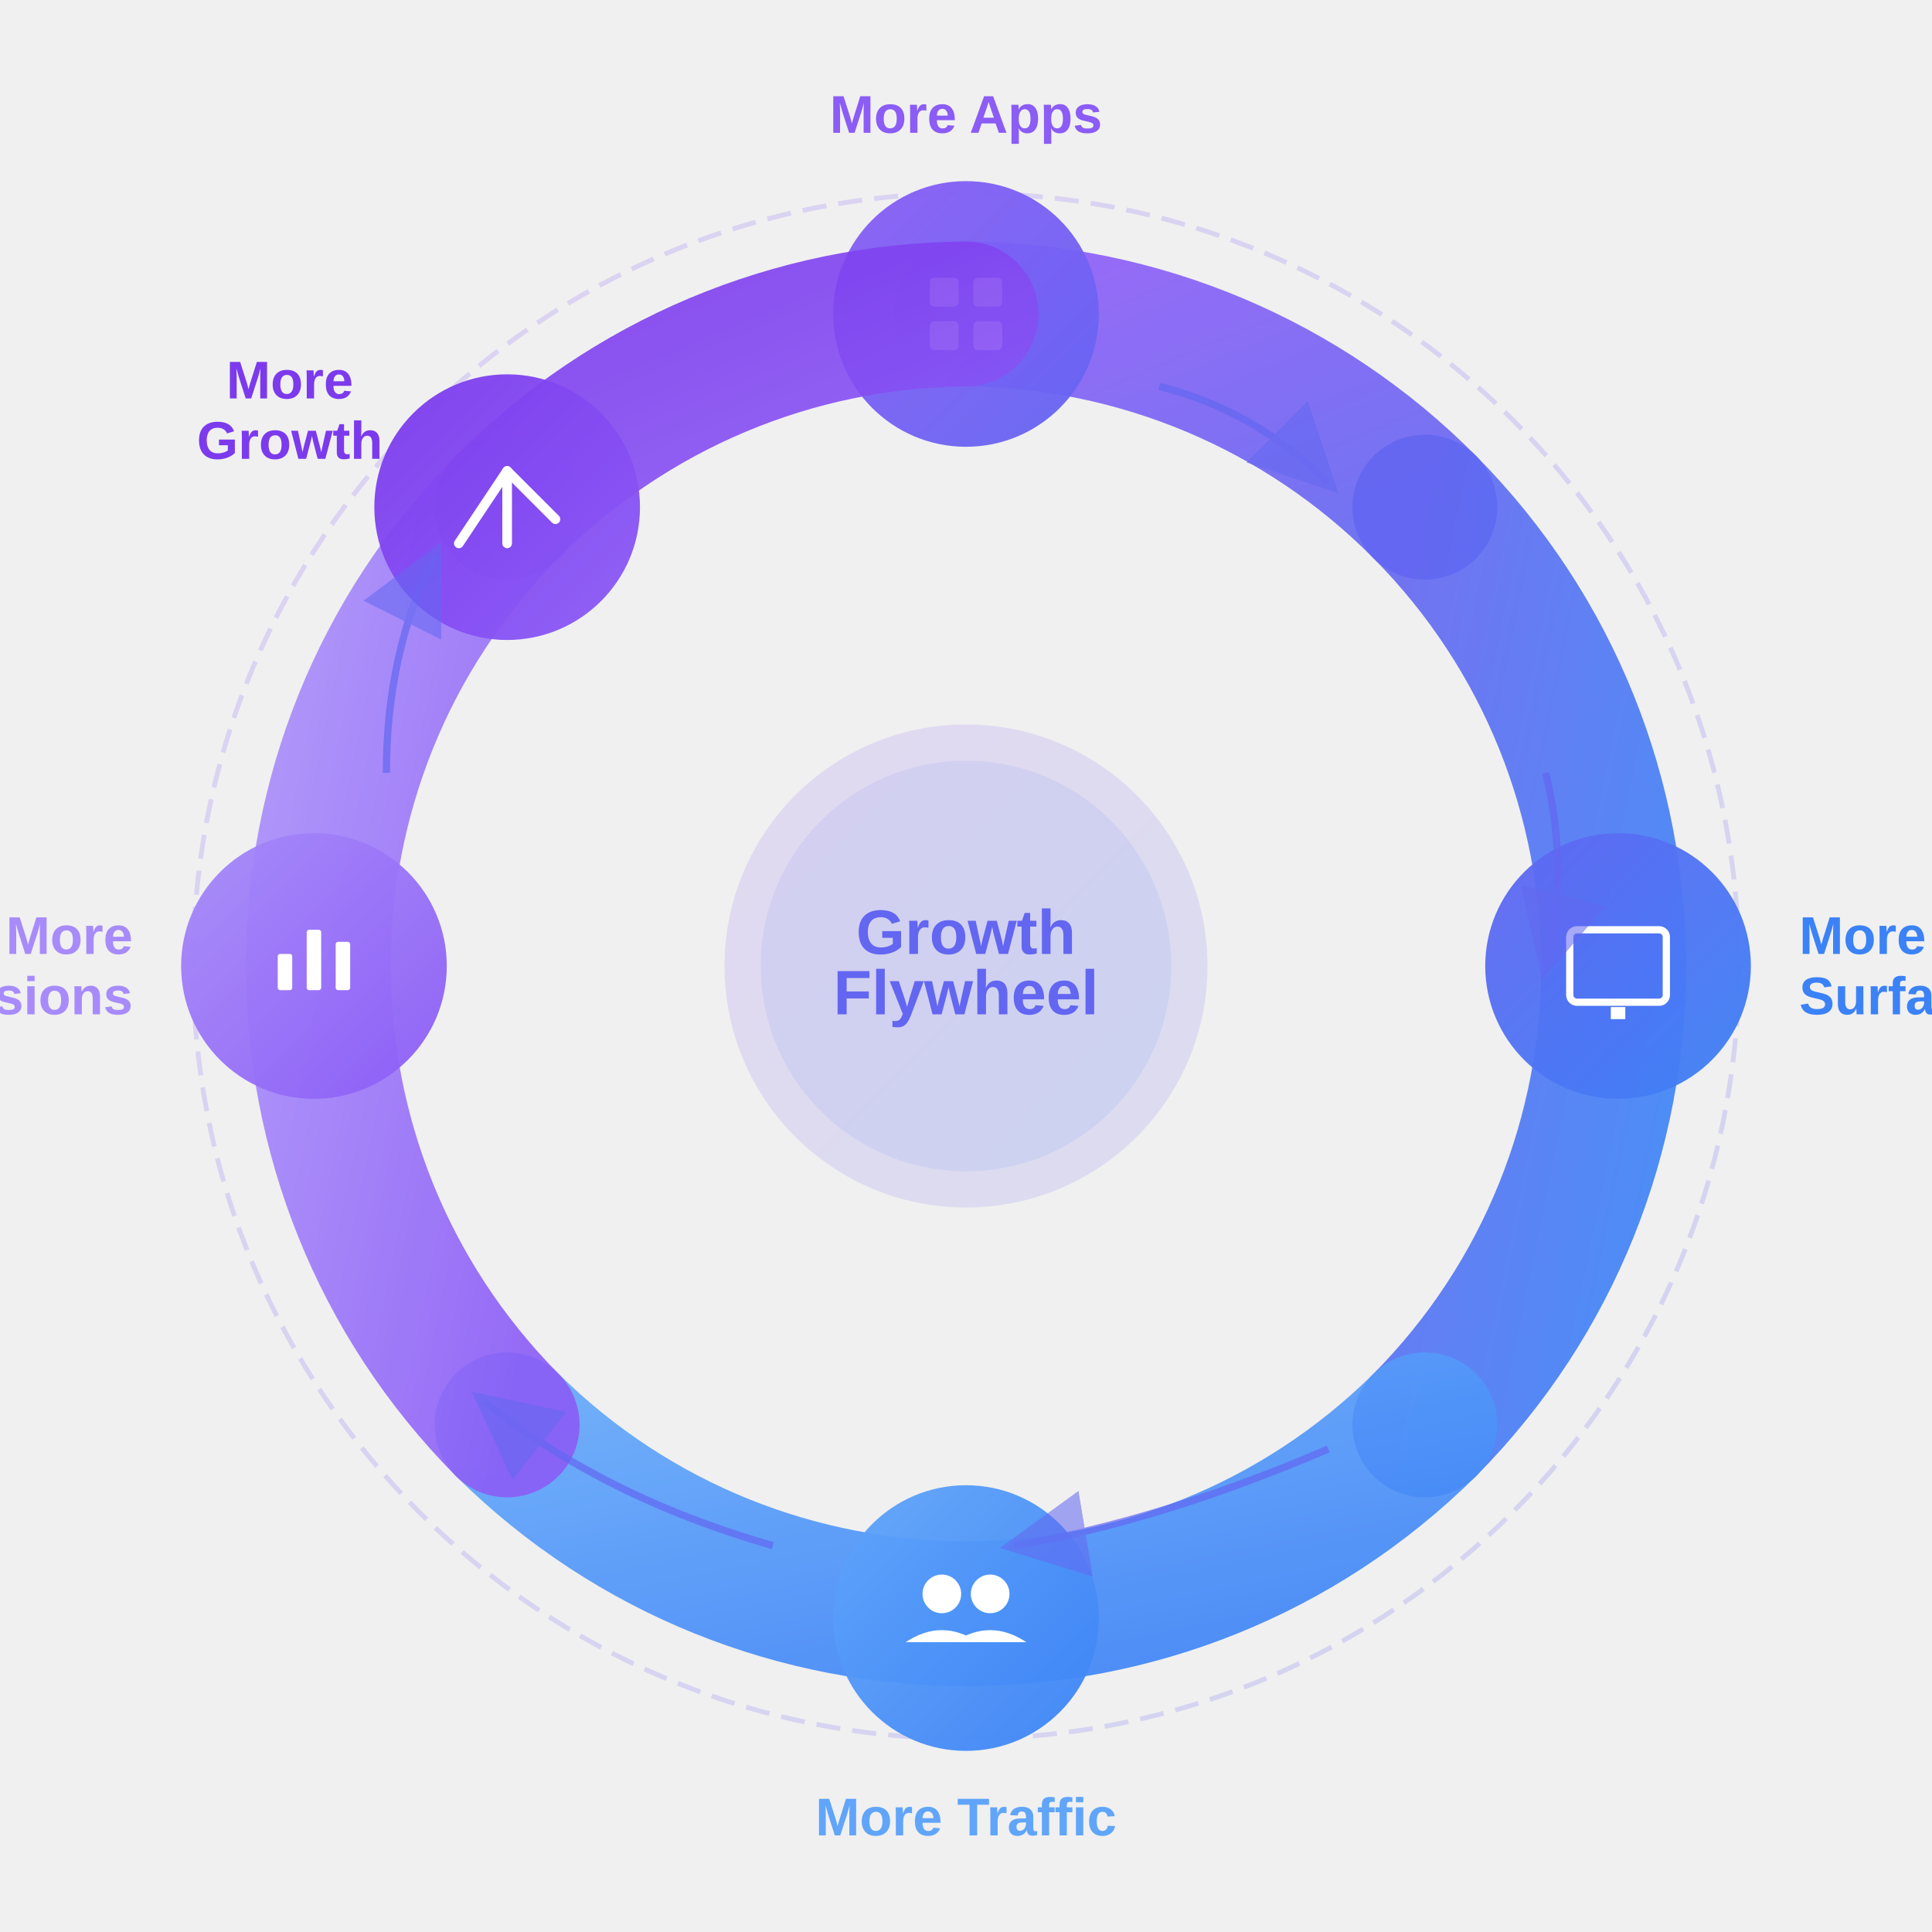
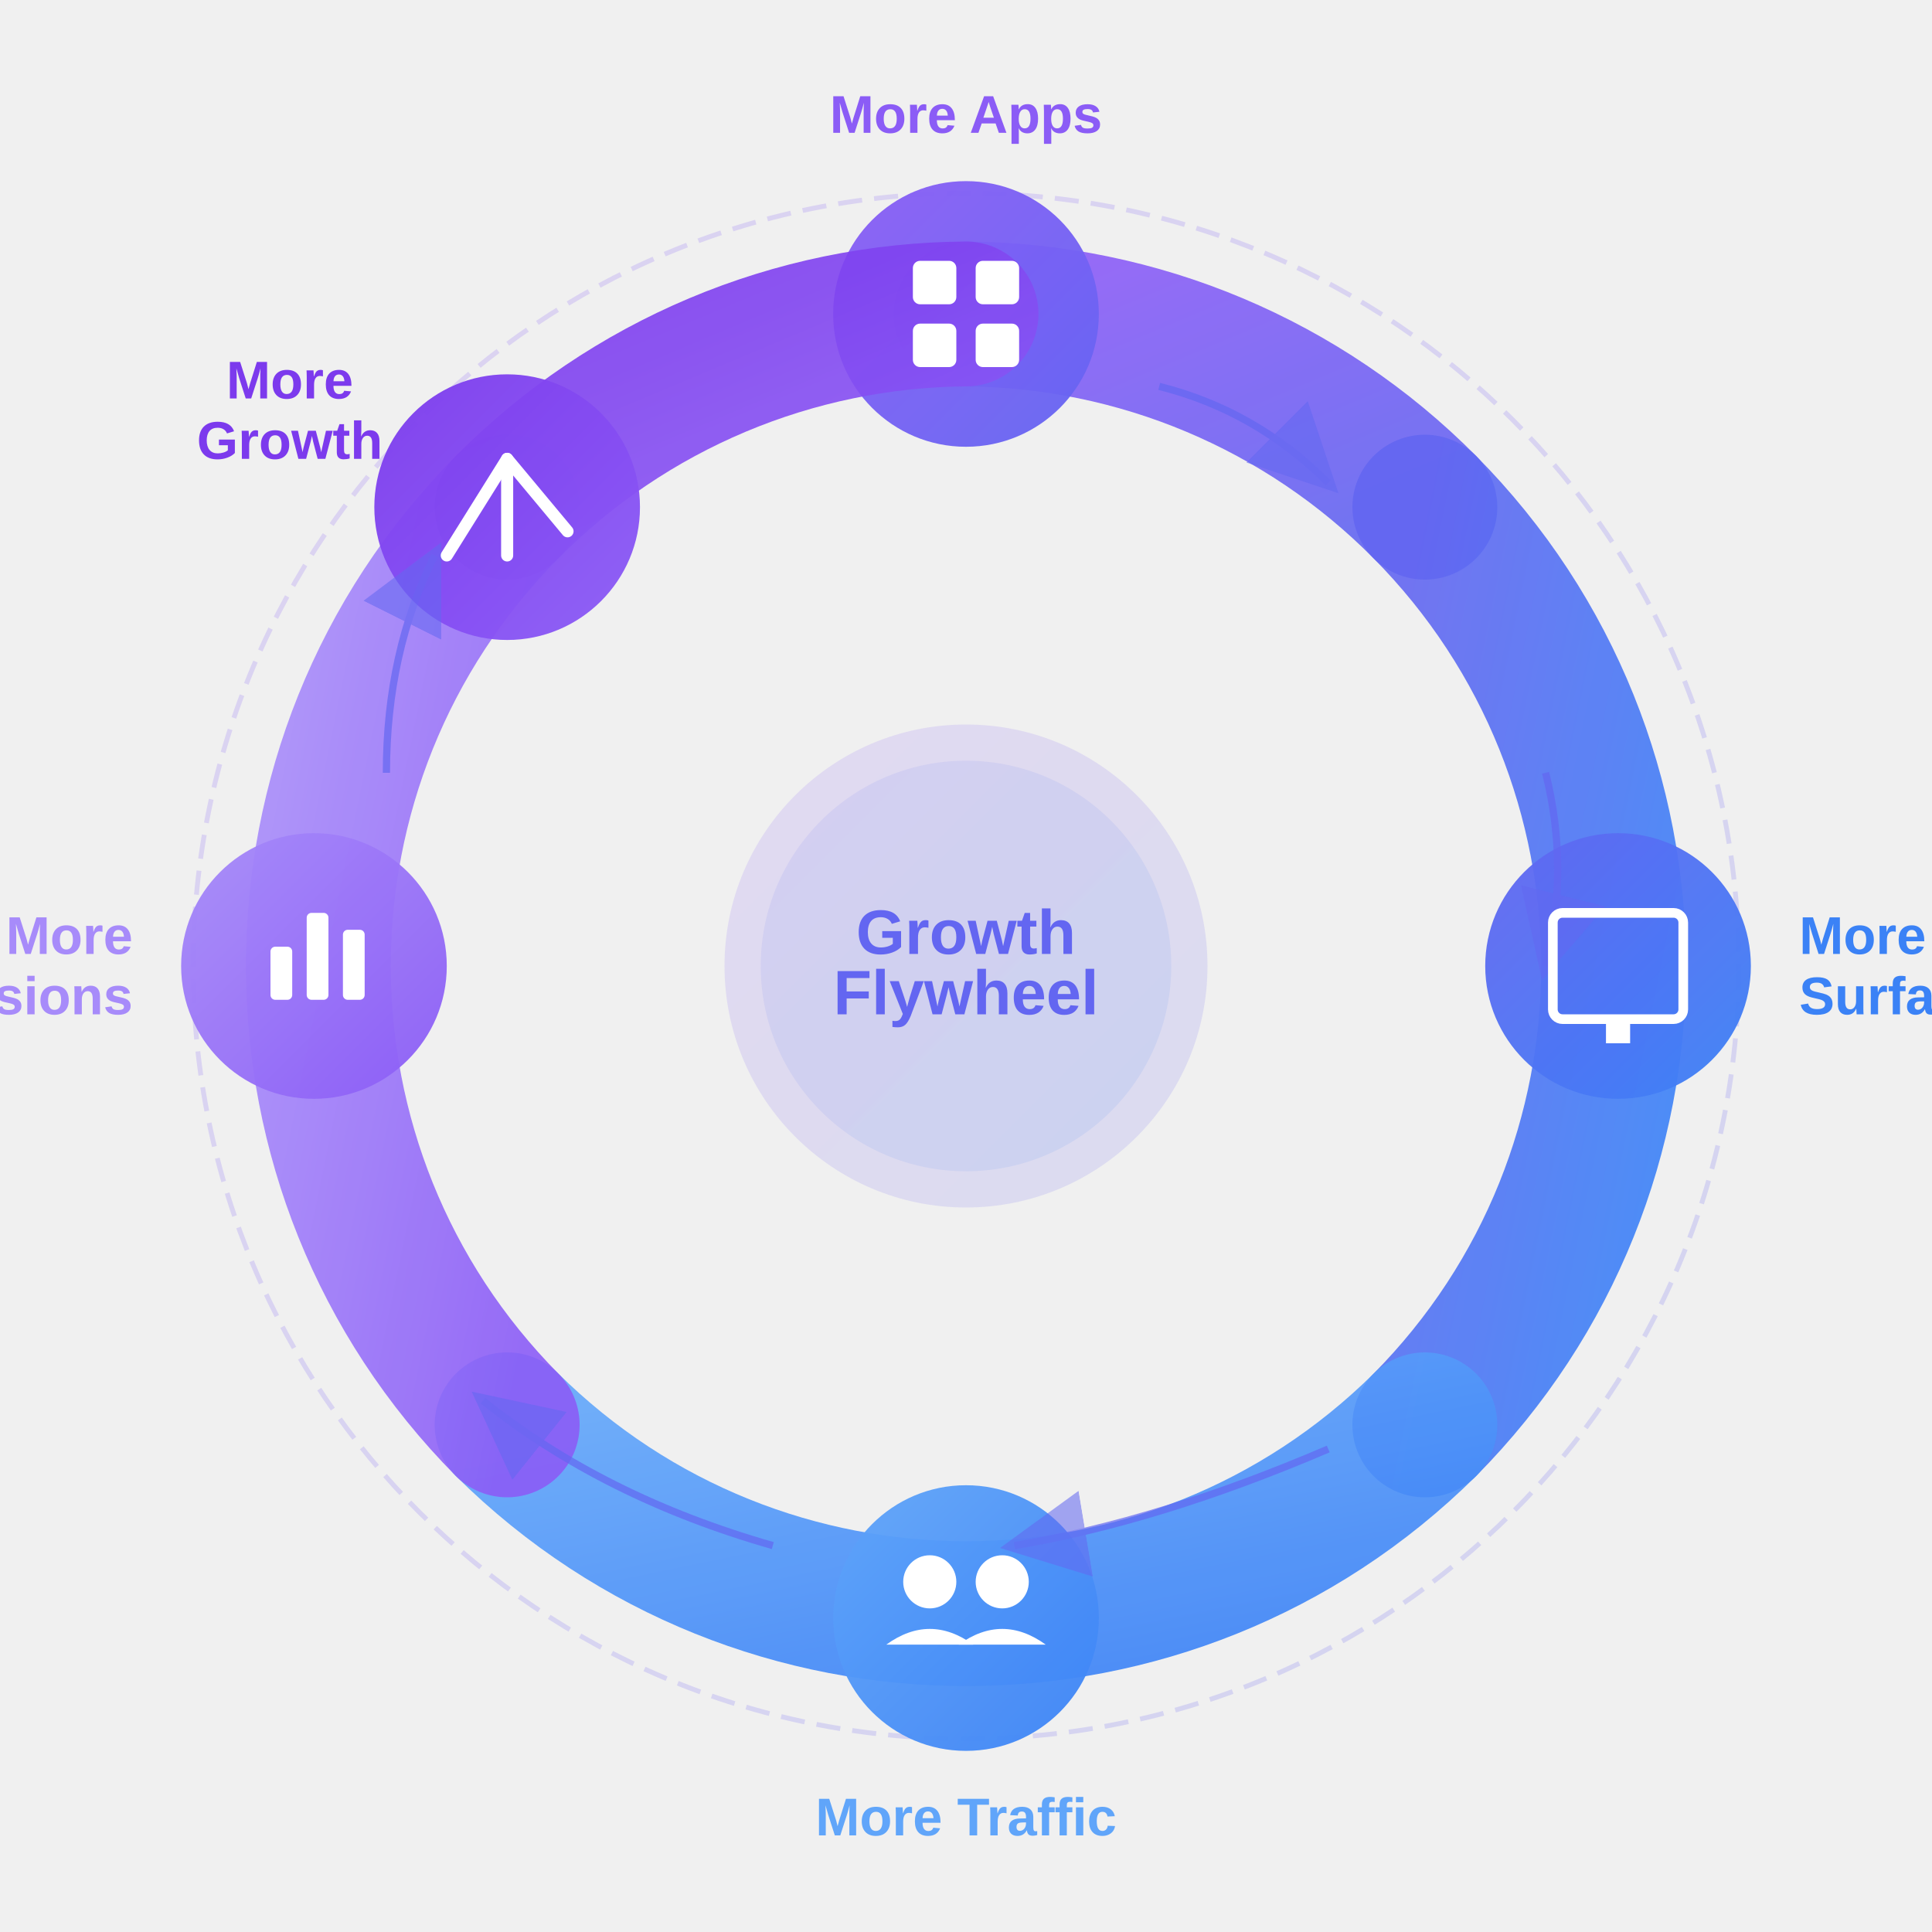
<svg xmlns="http://www.w3.org/2000/svg" viewBox="0 0 800 800" preserveAspectRatio="xMidYMid meet" width="100%" height="100%">
  <defs>
    <linearGradient id="purpleGrad" x1="0%" y1="0%" x2="100%" y2="100%">
      <stop offset="0%" style="stop-color:#8b5cf6;stop-opacity:1" />
      <stop offset="100%" style="stop-color:#6366f1;stop-opacity:1" />
    </linearGradient>
    <linearGradient id="blueGrad" x1="0%" y1="0%" x2="100%" y2="100%">
      <stop offset="0%" style="stop-color:#6366f1;stop-opacity:1" />
      <stop offset="100%" style="stop-color:#3b82f6;stop-opacity:1" />
    </linearGradient>
    <linearGradient id="lightPurpleGrad" x1="0%" y1="0%" x2="100%" y2="100%">
      <stop offset="0%" style="stop-color:#a78bfa;stop-opacity:1" />
      <stop offset="100%" style="stop-color:#8b5cf6;stop-opacity:1" />
    </linearGradient>
    <linearGradient id="lightBlueGrad" x1="0%" y1="0%" x2="100%" y2="100%">
      <stop offset="0%" style="stop-color:#60a5fa;stop-opacity:1" />
      <stop offset="100%" style="stop-color:#3b82f6;stop-opacity:1" />
    </linearGradient>
    <linearGradient id="violetGrad" x1="0%" y1="0%" x2="100%" y2="100%">
      <stop offset="0%" style="stop-color:#7c3aed;stop-opacity:1" />
      <stop offset="100%" style="stop-color:#8b5cf6;stop-opacity:1" />
    </linearGradient>
    <marker id="arrowMarker" markerWidth="12" markerHeight="12" refX="10" refY="6" orient="auto">
      <path d="M 0 0 L 12 6 L 0 12 z" fill="#6366f1" opacity="0.8" />
    </marker>
  </defs>
  <style>
    @keyframes rotate {
      from { transform: rotate(0deg); }
      to { transform: rotate(360deg); }
    }
    
    @keyframes pulse {
      0%, 100% { opacity: 0.8; }
      50% { opacity: 1; }
    }
    
    @keyframes segmentPulse {
      0%, 100% { opacity: 0.9; transform: scale(1); }
      50% { opacity: 1; transform: scale(1.02); }
    }
    
    .rotating-ring { 
      animation: rotate 30s linear infinite;
      transform-origin: 400px 400px;
    }
    
    .arrow-flow { animation: pulse 2s ease-in-out infinite; }
    
    .segment-animate {
      animation: segmentPulse 4s ease-in-out infinite;
      transform-origin: center;
    }
  </style>
  <circle class="rotating-ring" cx="400" cy="400" r="320" fill="none" stroke="url(#purpleGrad)" stroke-width="2" opacity="0.2" stroke-dasharray="10 5" />
  <g id="segment1">
    <path class="segment-animate" d="M 400 130 A 270 270 0 0 1 590 210" fill="none" stroke="url(#purpleGrad)" stroke-width="60" opacity="0.9" stroke-linecap="round" style="animation-delay: 0s;" />
    <circle cx="400" cy="130" r="55" fill="url(#purpleGrad)" opacity="0.95" />
-     <rect x="385" y="115" width="12" height="12" rx="2" fill="white" />
-     <rect x="403" y="115" width="12" height="12" rx="2" fill="white" />
-     <rect x="385" y="133" width="12" height="12" rx="2" fill="white" />
-     <rect x="403" y="133" width="12" height="12" rx="2" fill="white" />
  </g>
  <g id="segment2">
    <path class="segment-animate" d="M 590 210 A 270 270 0 0 1 590 590" fill="none" stroke="url(#blueGrad)" stroke-width="60" opacity="0.9" stroke-linecap="round" style="animation-delay: 0.8s;" />
    <circle cx="670" cy="400" r="55" fill="url(#blueGrad)" opacity="0.95" />
-     <rect x="650" y="385" width="40" height="30" rx="3" fill="none" stroke="white" stroke-width="3" />
-     <rect x="667" y="417" width="6" height="5" fill="white" />
  </g>
  <g id="segment3">
    <path class="segment-animate" d="M 590 590 A 270 270 0 0 1 210 590" fill="none" stroke="url(#lightBlueGrad)" stroke-width="60" opacity="0.9" stroke-linecap="round" style="animation-delay: 1.6s;" />
    <circle cx="400" cy="670" r="55" fill="url(#lightBlueGrad)" opacity="0.95" />
-     <circle cx="390" cy="660" r="8" fill="white" />
-     <path d="M 375 680 Q 390 670 405 680" fill="white" />
-     <circle cx="410" cy="660" r="8" fill="white" />
-     <path d="M 395 680 Q 410 670 425 680" fill="white" />
  </g>
  <g id="segment4">
    <path class="segment-animate" d="M 210 590 A 270 270 0 0 1 210 210" fill="none" stroke="url(#lightPurpleGrad)" stroke-width="60" opacity="0.9" stroke-linecap="round" style="animation-delay: 2.4s;" />
    <circle cx="130" cy="400" r="55" fill="url(#lightPurpleGrad)" opacity="0.95" />
-     <rect x="115" y="395" width="6" height="15" fill="white" rx="1" />
-     <rect x="127" y="385" width="6" height="25" fill="white" rx="1" />
-     <rect x="139" y="390" width="6" height="20" fill="white" rx="1" />
  </g>
  <g id="segment5">
    <path class="segment-animate" d="M 210 210 A 270 270 0 0 1 400 130" fill="none" stroke="url(#violetGrad)" stroke-width="60" opacity="0.9" stroke-linecap="round" style="animation-delay: 3.2s;" />
    <circle cx="210" cy="210" r="55" fill="url(#violetGrad)" opacity="0.95" />
-     <path d="M 190 225 L 210 195 L 230 215" fill="none" stroke="white" stroke-width="4" stroke-linecap="round" stroke-linejoin="round" />
-     <line x1="210" y1="195" x2="210" y2="225" stroke="white" stroke-width="4" stroke-linecap="round" />
  </g>
  <g class="arrow-flow">
    <path d="M 480 160 Q 520 170 550 200" fill="none" stroke="#6366f1" stroke-width="3" marker-end="url(#arrowMarker)" opacity="0.7" />
    <path d="M 640 320 Q 650 360 640 400" fill="none" stroke="#6366f1" stroke-width="3" marker-end="url(#arrowMarker)" opacity="0.7" />
    <path d="M 550 600 Q 480 630 420 640" fill="none" stroke="#6366f1" stroke-width="3" marker-end="url(#arrowMarker)" opacity="0.7" />
    <path d="M 320 640 Q 250 620 200 580" fill="none" stroke="#6366f1" stroke-width="3" marker-end="url(#arrowMarker)" opacity="0.7" />
    <path d="M 160 320 Q 160 270 180 230" fill="none" stroke="#6366f1" stroke-width="3" marker-end="url(#arrowMarker)" opacity="0.7" />
  </g>
  <g id="labels">
    <text x="400" y="55" font-family="Arial, sans-serif" font-size="22" font-weight="700" fill="#8b5cf6" text-anchor="middle">More Apps</text>
    <text x="745" y="395" font-family="Arial, sans-serif" font-size="22" font-weight="700" fill="#3b82f6" text-anchor="start">More</text>
    <text x="745" y="420" font-family="Arial, sans-serif" font-size="22" font-weight="700" fill="#3b82f6" text-anchor="start">Surfaces</text>
    <text x="400" y="760" font-family="Arial, sans-serif" font-size="22" font-weight="700" fill="#60a5fa" text-anchor="middle">More Traffic</text>
    <text x="55" y="395" font-family="Arial, sans-serif" font-size="22" font-weight="700" fill="#a78bfa" text-anchor="end">More</text>
    <text x="55" y="420" font-family="Arial, sans-serif" font-size="22" font-weight="700" fill="#a78bfa" text-anchor="end">Conversions</text>
    <text x="120" y="165" font-family="Arial, sans-serif" font-size="22" font-weight="700" fill="#7c3aed" text-anchor="middle">More</text>
    <text x="120" y="190" font-family="Arial, sans-serif" font-size="22" font-weight="700" fill="#7c3aed" text-anchor="middle">Growth</text>
  </g>
  <circle cx="400" cy="400" r="100" fill="url(#purpleGrad)" opacity="0.15" />
  <circle cx="400" cy="400" r="85" fill="url(#blueGrad)" opacity="0.1" />
  <text x="400" y="395" font-family="Arial, sans-serif" font-size="26" font-weight="700" fill="#6366f1" text-anchor="middle">Growth</text>
  <text x="400" y="420" font-family="Arial, sans-serif" font-size="26" font-weight="700" fill="#6366f1" text-anchor="middle">Flywheel</text>
+   <g id="icons-front">
+     <rect x="378" y="108" width="18" height="18" rx="3" fill="white" opacity="1" />
+     <rect x="404" y="108" width="18" height="18" rx="3" fill="white" opacity="1" />
+     <rect x="378" y="134" width="18" height="18" rx="3" fill="white" opacity="1" />
+     <rect x="404" y="134" width="18" height="18" rx="3" fill="white" opacity="1" />
+     <rect x="643" y="378" width="54" height="44" rx="4" fill="none" stroke="white" stroke-width="4" opacity="1" />
+     <rect x="665" y="424" width="10" height="8" fill="white" opacity="1" />
+     <circle cx="385" cy="655" r="11" fill="white" opacity="1" />
+     <path d="M 367 681 Q 385 668 403 681" fill="white" opacity="1" />
+     <circle cx="415" cy="655" r="11" fill="white" opacity="1" />
+     <path d="M 397 681 Q 415 668 433 681" fill="white" opacity="1" />
+     <rect x="112" y="392" width="9" height="22" fill="white" rx="2" opacity="1" />
+     <rect x="127" y="378" width="9" height="36" fill="white" rx="2" opacity="1" />
+     <rect x="142" y="385" width="9" height="29" fill="white" rx="2" opacity="1" />
+     <path d="M 185 230 L 210 190 L 235 220" fill="none" stroke="white" stroke-width="5" stroke-linecap="round" stroke-linejoin="round" opacity="1" />
+     <line x1="210" y1="190" x2="210" y2="230" stroke="white" stroke-width="5" stroke-linecap="round" opacity="1" />
+   </g>
</svg>
